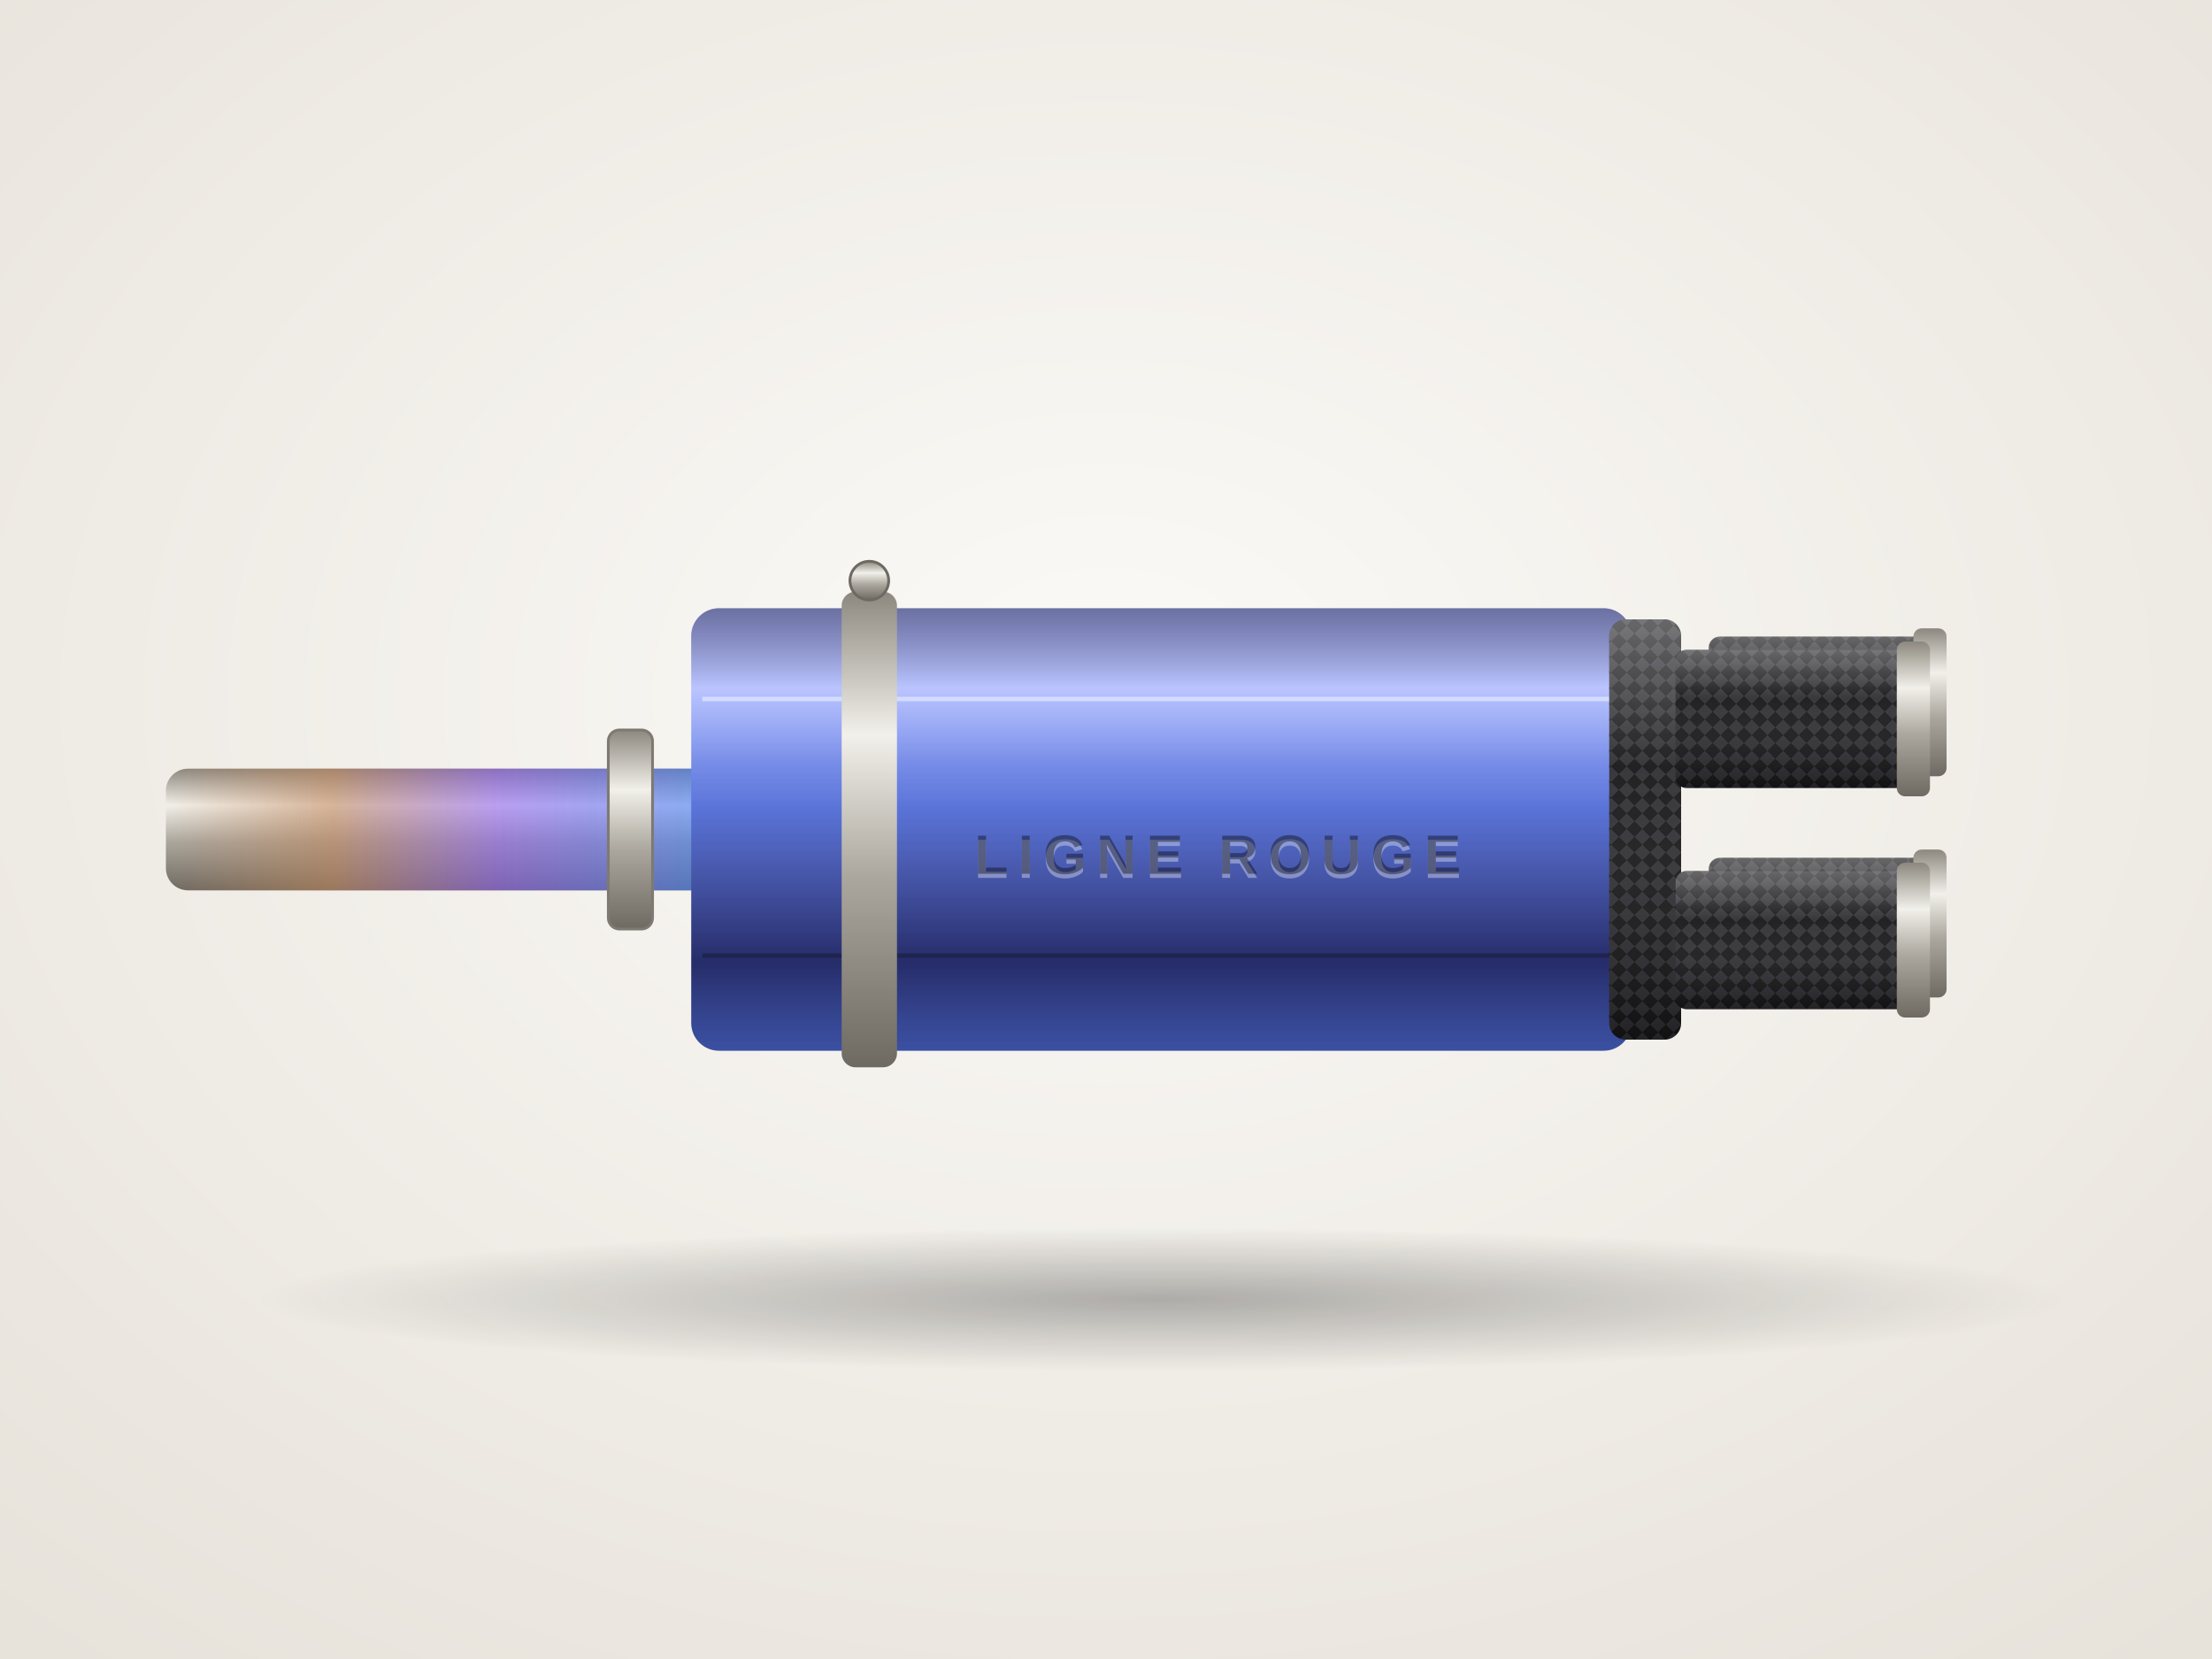
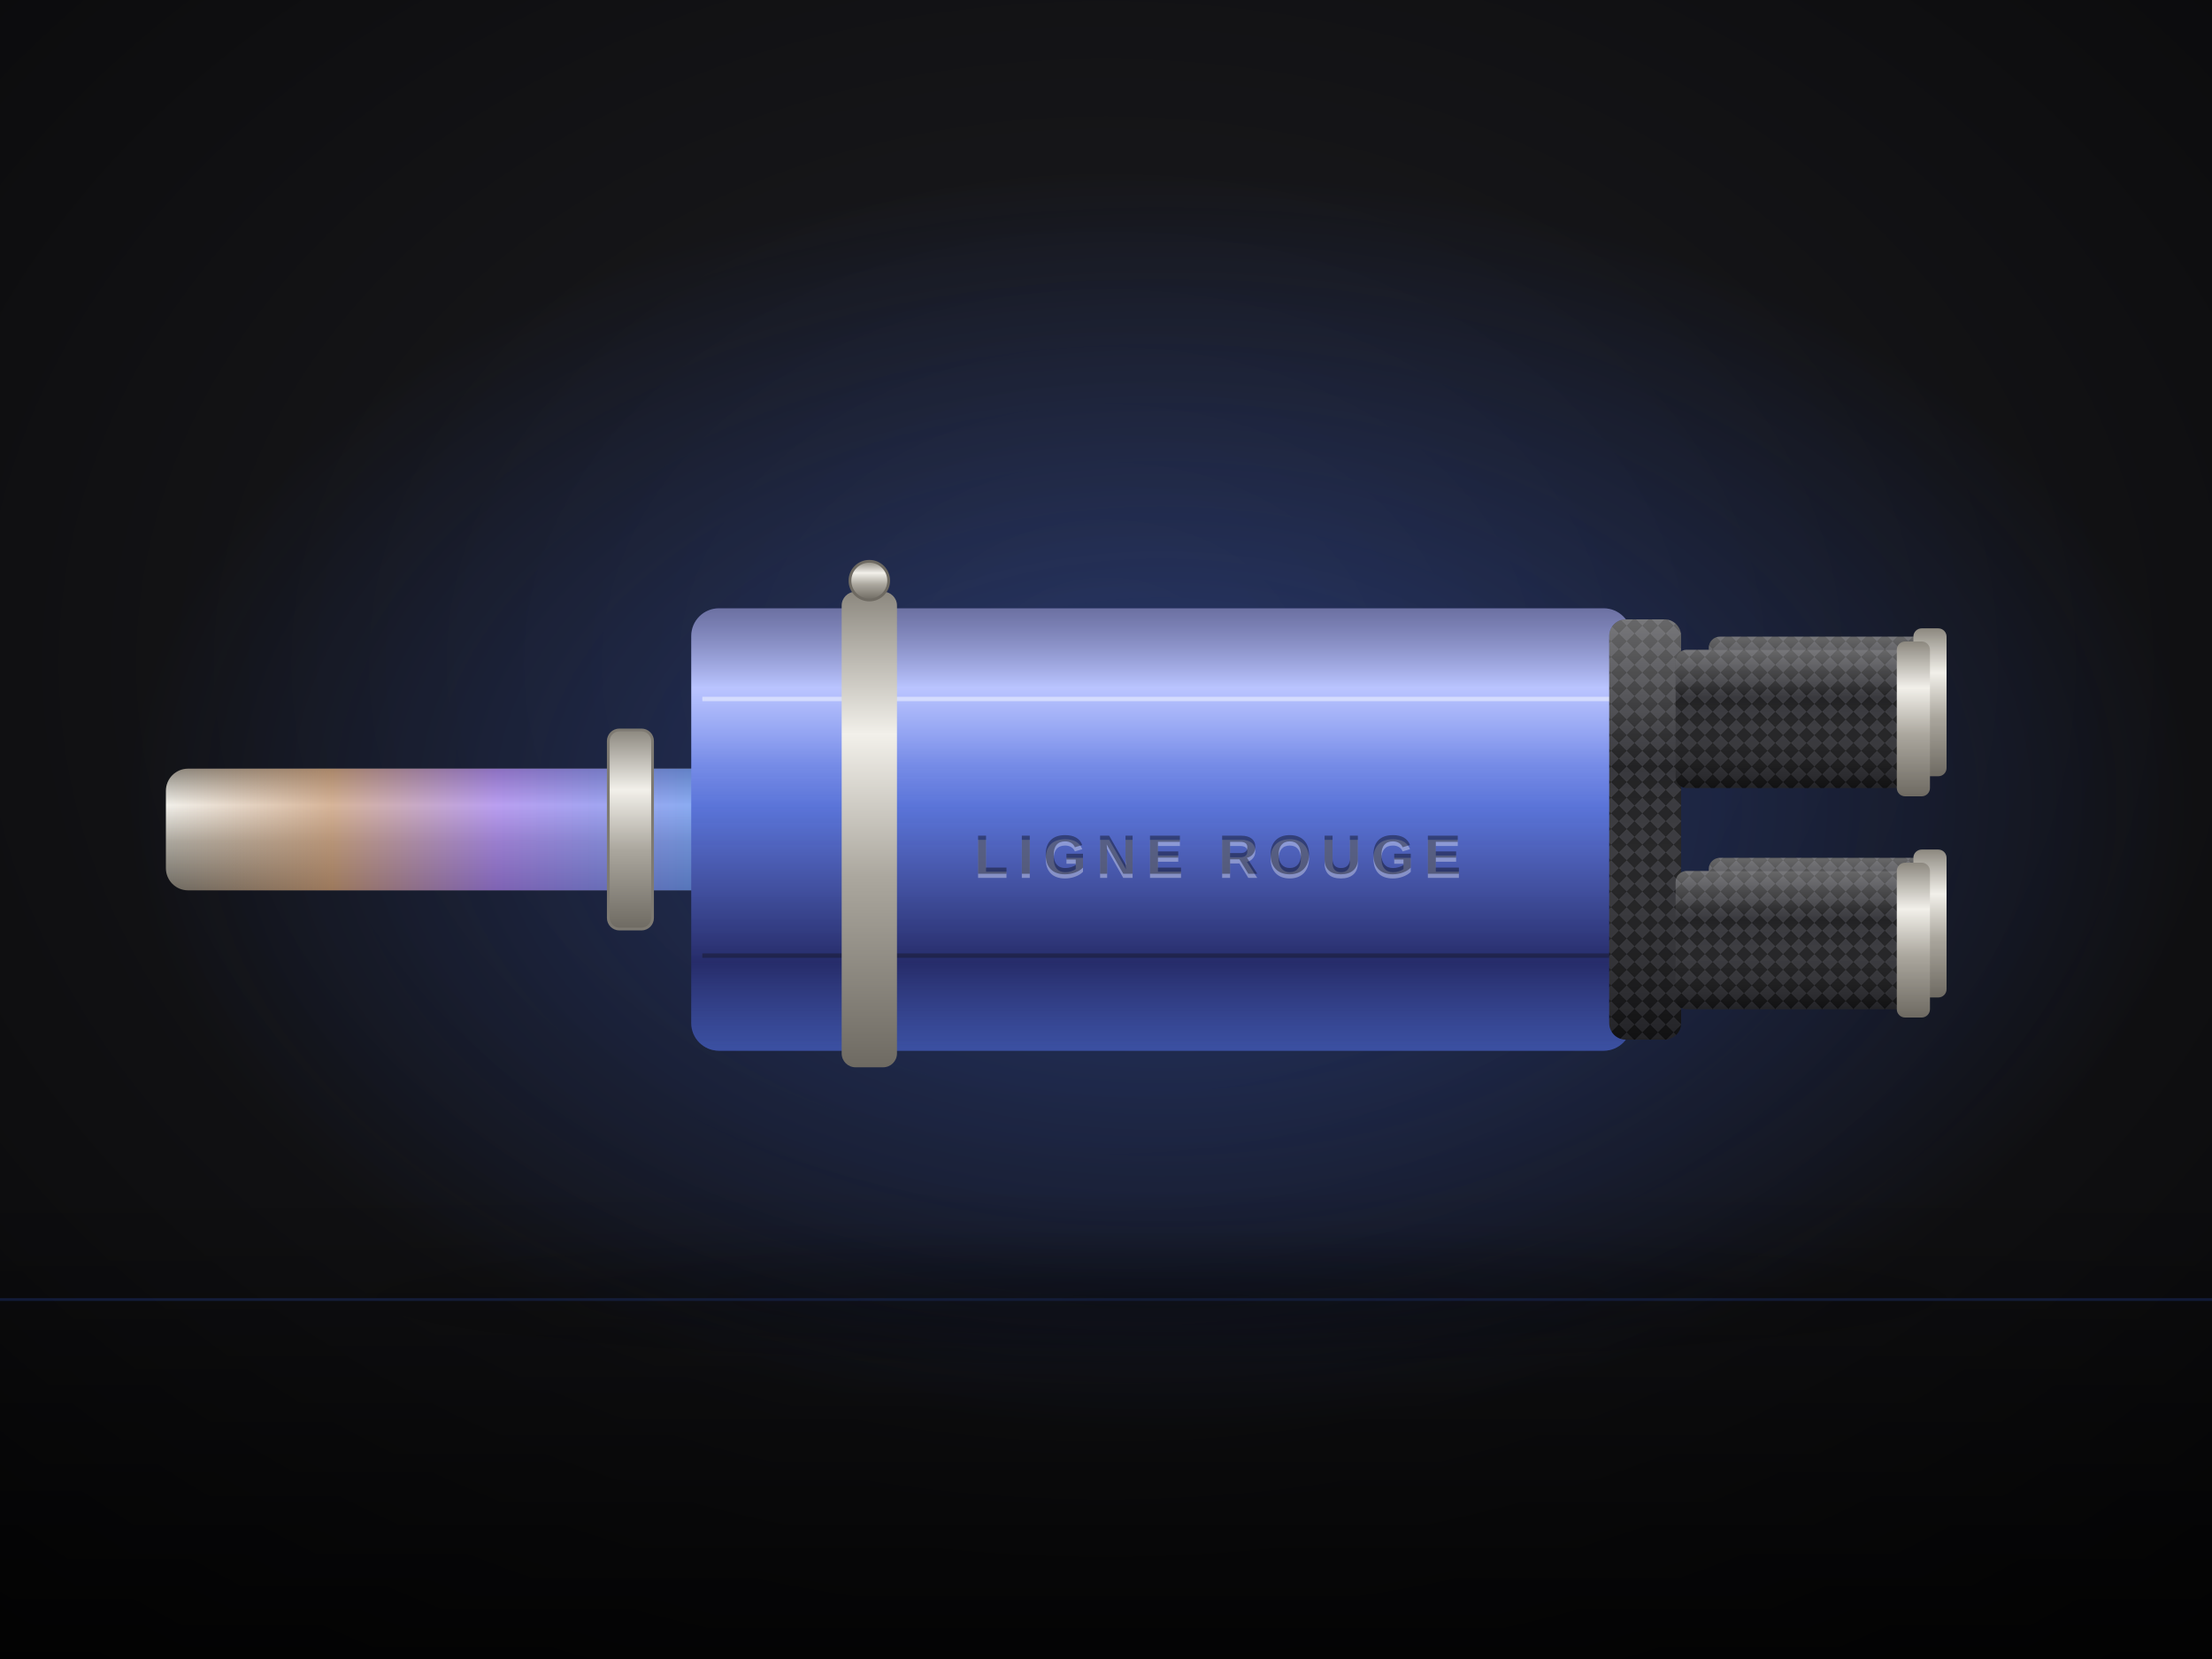
<svg xmlns="http://www.w3.org/2000/svg" viewBox="0 0 800 600" width="800" height="600">
  <defs>
-     <radialGradient id="bg" cx="50%" cy="42%" r="75%">
-       <stop offset="0" stop-color="#FBFAF7" />
-       <stop offset="1" stop-color="#E7E2DA" />
+     <radialGradient id="bg" cx="50%" cy="40%" r="80%">
+       <stop offset="0" stop-color="#1E1E22" />
+       <stop offset="1" stop-color="#070708" />
    </radialGradient>
+     <radialGradient id="glow" cx="50%" cy="50%" r="50%">
+       <stop offset="0" stop-color="#3B6BFF" stop-opacity="0.38" />
+       <stop offset="1" stop-color="#3B6BFF" stop-opacity="0" />
+     </radialGradient>
+     <linearGradient id="floor" x1="0" y1="0" x2="0" y2="1">
+       <stop offset="0" stop-color="#000" stop-opacity="0" />
+       <stop offset="1" stop-color="#000" stop-opacity="0.7" />
+     </linearGradient>
    <linearGradient id="metal" x1="0" y1="0" x2="0" y2="1">
      <stop offset="0" stop-color="#1D2470" />
      <stop offset="0.18" stop-color="#A9B6FF" />
      <stop offset="0.45" stop-color="#4F6BD8" />
      <stop offset="0.8" stop-color="#1D2470" />
      <stop offset="1" stop-color="#4F6BD8" />
    </linearGradient>
    <linearGradient id="ti" x1="0" y1="0" x2="0" y2="1">
      <stop offset="0" stop-color="#8C887F" />
      <stop offset="0.3" stop-color="#F2F0EA" />
      <stop offset="0.6" stop-color="#ABA79E" />
      <stop offset="1" stop-color="#6E6A62" />
    </linearGradient>
    <linearGradient id="heat" x1="0" y1="0" x2="1" y2="0">
      <stop offset="0" stop-color="#C08457" stop-opacity="0" />
      <stop offset="0.3" stop-color="#C08457" stop-opacity="0.55" />
      <stop offset="0.6" stop-color="#8B5CF6" stop-opacity="0.55" />
      <stop offset="1" stop-color="#3B82F6" stop-opacity="0.6" />
    </linearGradient>
    <linearGradient id="gloss" x1="0" y1="0" x2="0" y2="1">
      <stop offset="0" stop-color="#fff" stop-opacity="0.35" />
      <stop offset="0.35" stop-color="#fff" stop-opacity="0.05" />
      <stop offset="1" stop-color="#000" stop-opacity="0.25" />
    </linearGradient>
    <pattern id="carbon" width="8" height="8" patternUnits="userSpaceOnUse" patternTransform="rotate(45)">
      <rect width="8" height="8" fill="#161618" />
      <rect width="4" height="4" fill="#2E2E33" />
      <rect x="4" y="4" width="4" height="4" fill="#2E2E33" />
    </pattern>
    <radialGradient id="shadow" cx="50%" cy="50%" r="50%">
      <stop offset="0" stop-color="#000" stop-opacity="0.28" />
      <stop offset="1" stop-color="#000" stop-opacity="0" />
    </radialGradient>
    <radialGradient id="bore" cx="45%" cy="45%" r="60%">
      <stop offset="0" stop-color="#000" />
      <stop offset="0.8" stop-color="#1a1a1a" />
      <stop offset="1" stop-color="#444" />
    </radialGradient>
  </defs>
  <rect width="800" height="600" fill="url(#bg)" />
+   <ellipse cx="420" cy="290" rx="380" ry="230" fill="url(#glow)" />
+   <rect y="430" width="800" height="170" fill="url(#floor)" />
+   <line x1="0" y1="470" x2="800" y2="470" stroke="#3B6BFF" stroke-opacity="0.18" />
  <ellipse cx="420" cy="470" rx="330" ry="26" fill="url(#shadow)" />
  <rect x="60" y="278" width="200" height="44" rx="8" fill="url(#ti)" />
  <rect x="60" y="278" width="200" height="44" rx="8" fill="url(#heat)" />
  <rect x="220" y="264" width="16" height="72" rx="4" fill="url(#ti)" stroke="#7e7a72" stroke-width="1" />
  <rect x="250" y="220" width="340" height="160" rx="10" fill="url(#metal)" />
  <rect x="254" y="252" width="332" height="1.6" fill="#fff" fill-opacity="0.45" />
  <rect x="254" y="344.8" width="332" height="1.6" fill="#000" fill-opacity="0.35" />
  <rect x="250" y="220" width="340" height="160" rx="10" fill="url(#gloss)" />
  <rect x="304.4" y="214" width="20" height="172" rx="5" fill="url(#ti)" />
  <circle cx="314.4" cy="210" r="7" fill="url(#ti)" stroke="#6e6a62" />
  <rect x="582" y="224" width="26" height="152" rx="6" fill="url(#carbon)" />
  <rect x="582" y="224" width="26" height="152" rx="6" fill="url(#gloss)" />
  <g transform="translate(440.4 316) rotate(0)" font-family="Arial Black, Arial, sans-serif" font-weight="900" font-size="20" letter-spacing="3.6" text-anchor="middle">
    <text y="1.5" fill="#fff" fill-opacity="0.35">LIGNE ROUGE</text>
    <text fill="#000" fill-opacity="0.38">LIGNE ROUGE</text>
  </g>
  <rect x="618" y="230.25" width="84" height="47.5" rx="4" fill="url(#carbon)" />
  <rect x="618" y="230.25" width="84" height="47.5" rx="4" fill="url(#gloss)" />
  <rect x="692" y="227.25" width="12" height="53.5" rx="3" fill="url(#ti)" />
  <rect x="606" y="235" width="90" height="50" rx="4" fill="url(#carbon)" />
  <rect x="606" y="235" width="90" height="50" rx="4" fill="url(#gloss)" />
  <rect x="686" y="232" width="12" height="56" rx="3" fill="url(#ti)" />
  <rect x="618" y="310.25" width="84" height="47.5" rx="4" fill="url(#carbon)" />
  <rect x="618" y="310.25" width="84" height="47.5" rx="4" fill="url(#gloss)" />
  <rect x="692" y="307.25" width="12" height="53.5" rx="3" fill="url(#ti)" />
  <rect x="606" y="315" width="90" height="50" rx="4" fill="url(#carbon)" />
  <rect x="606" y="315" width="90" height="50" rx="4" fill="url(#gloss)" />
  <rect x="686" y="312" width="12" height="56" rx="3" fill="url(#ti)" />
</svg>
